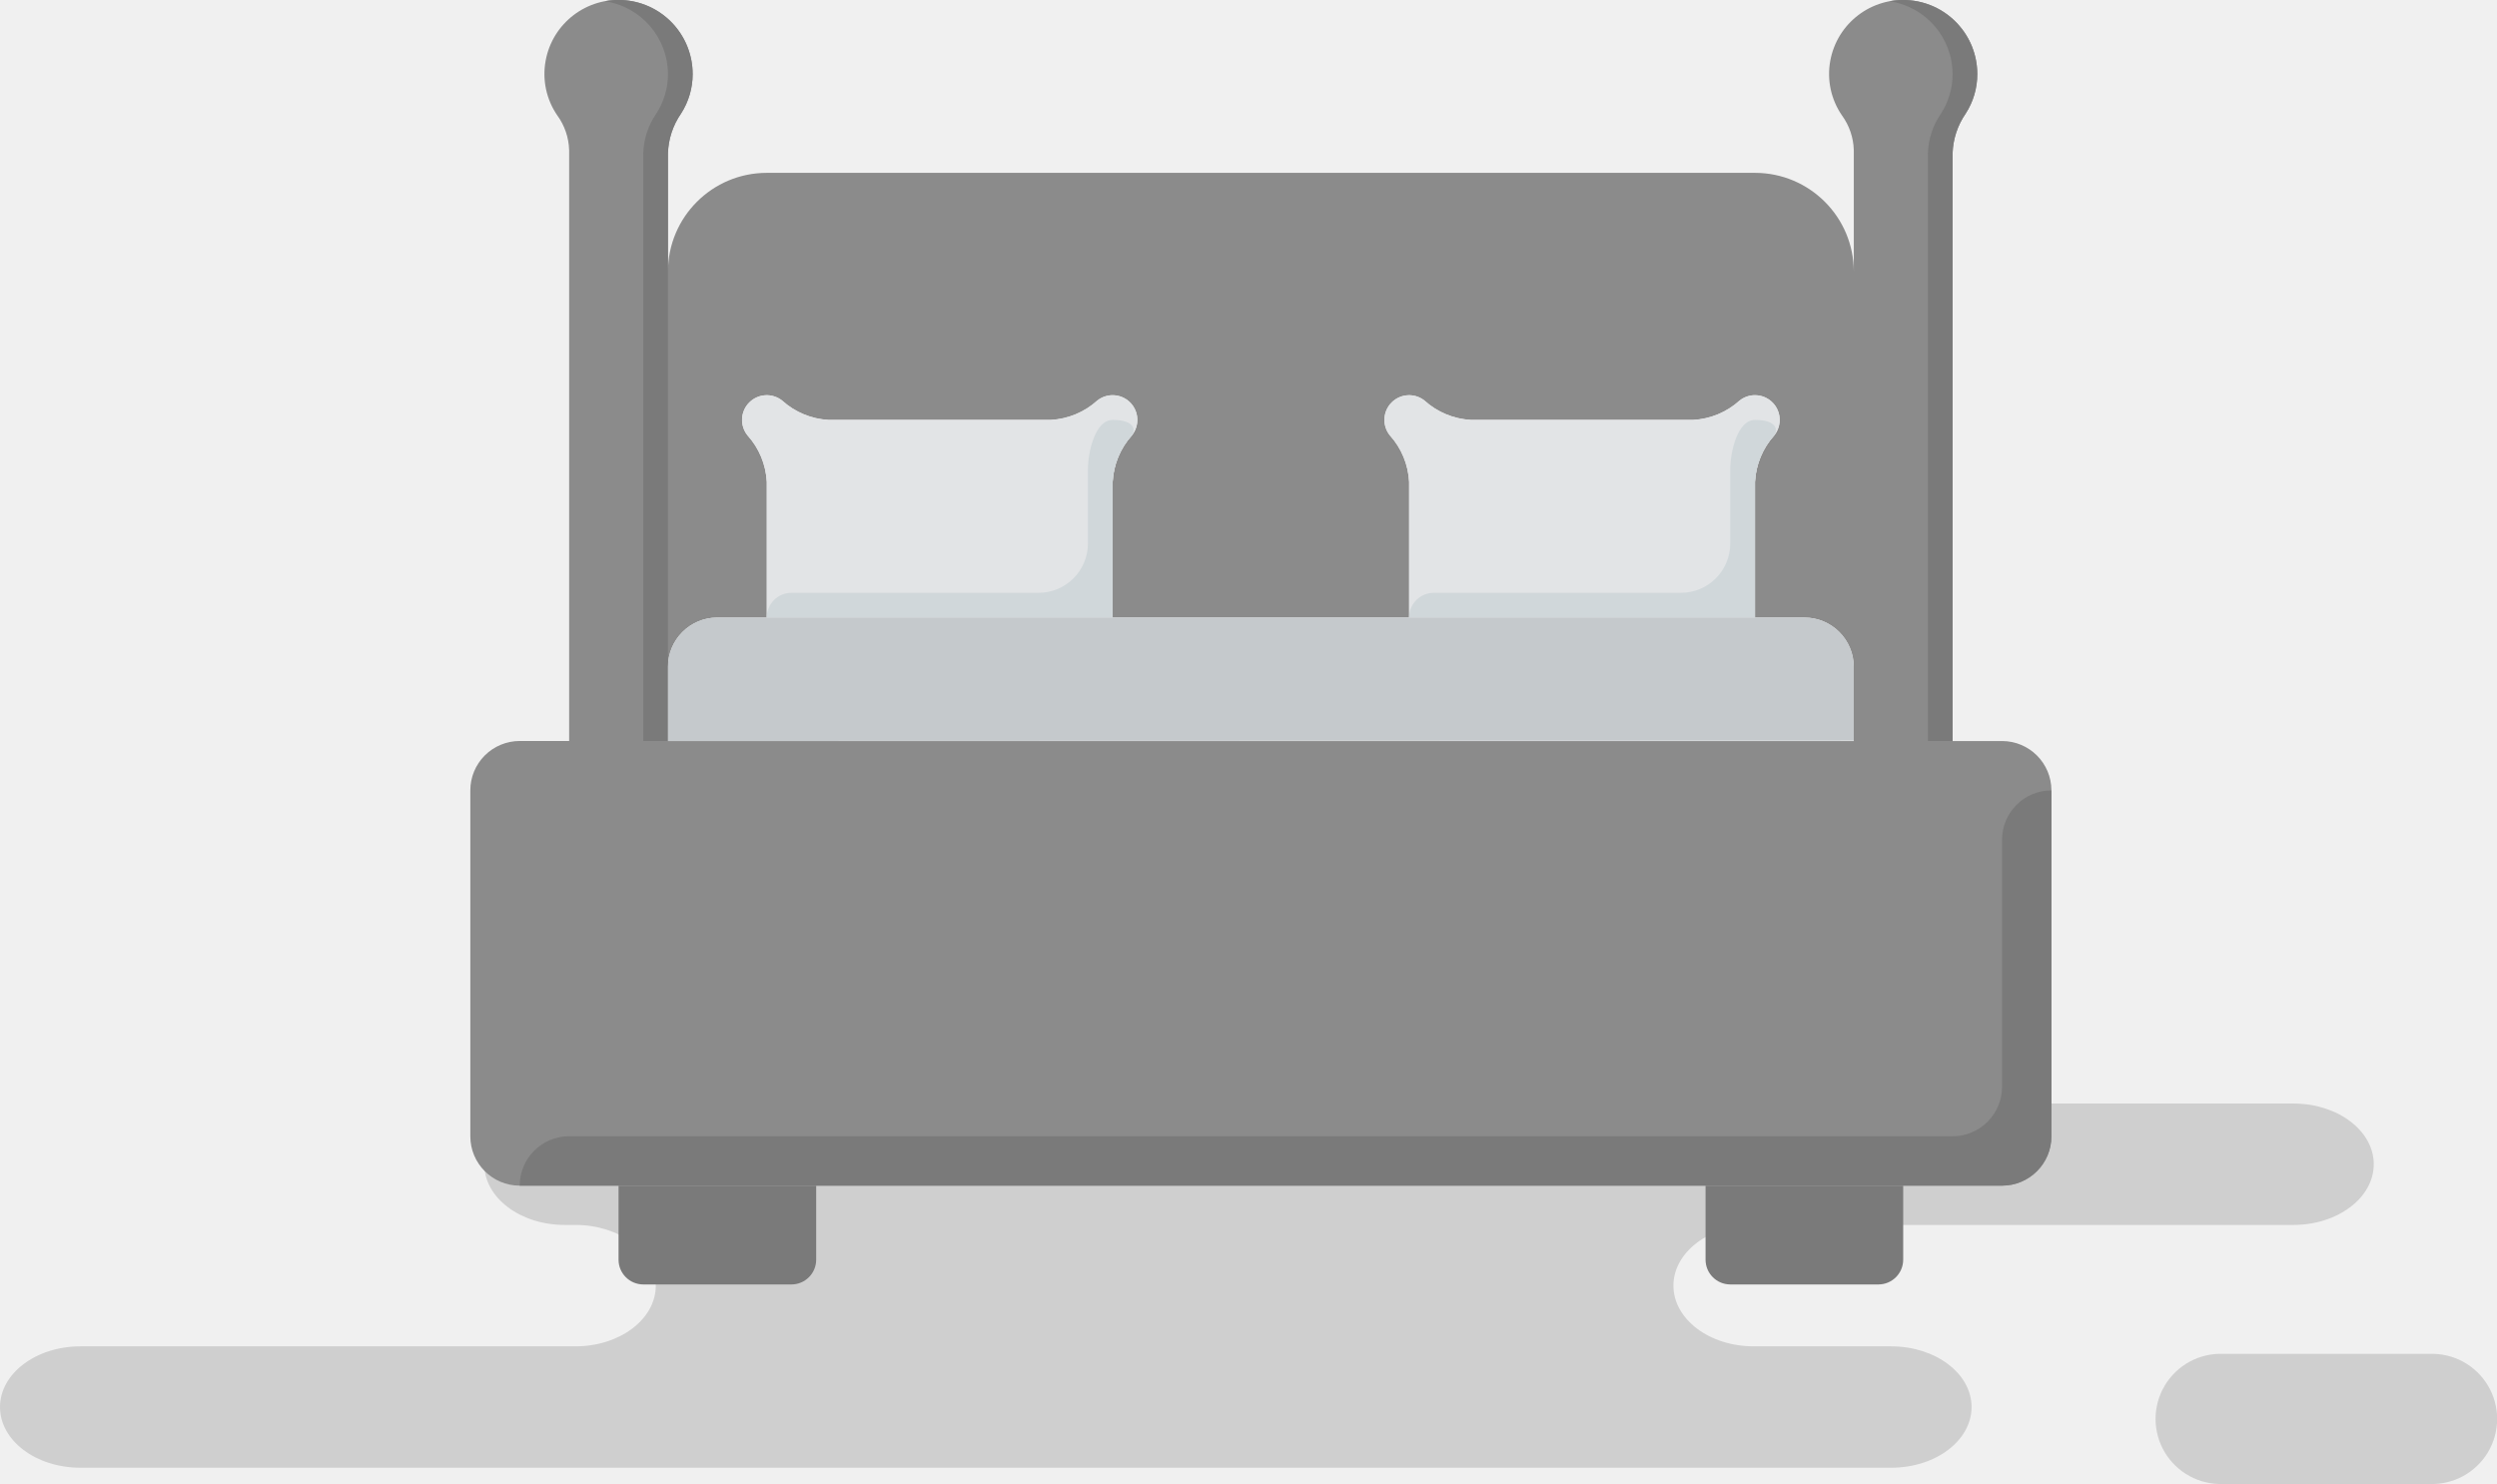
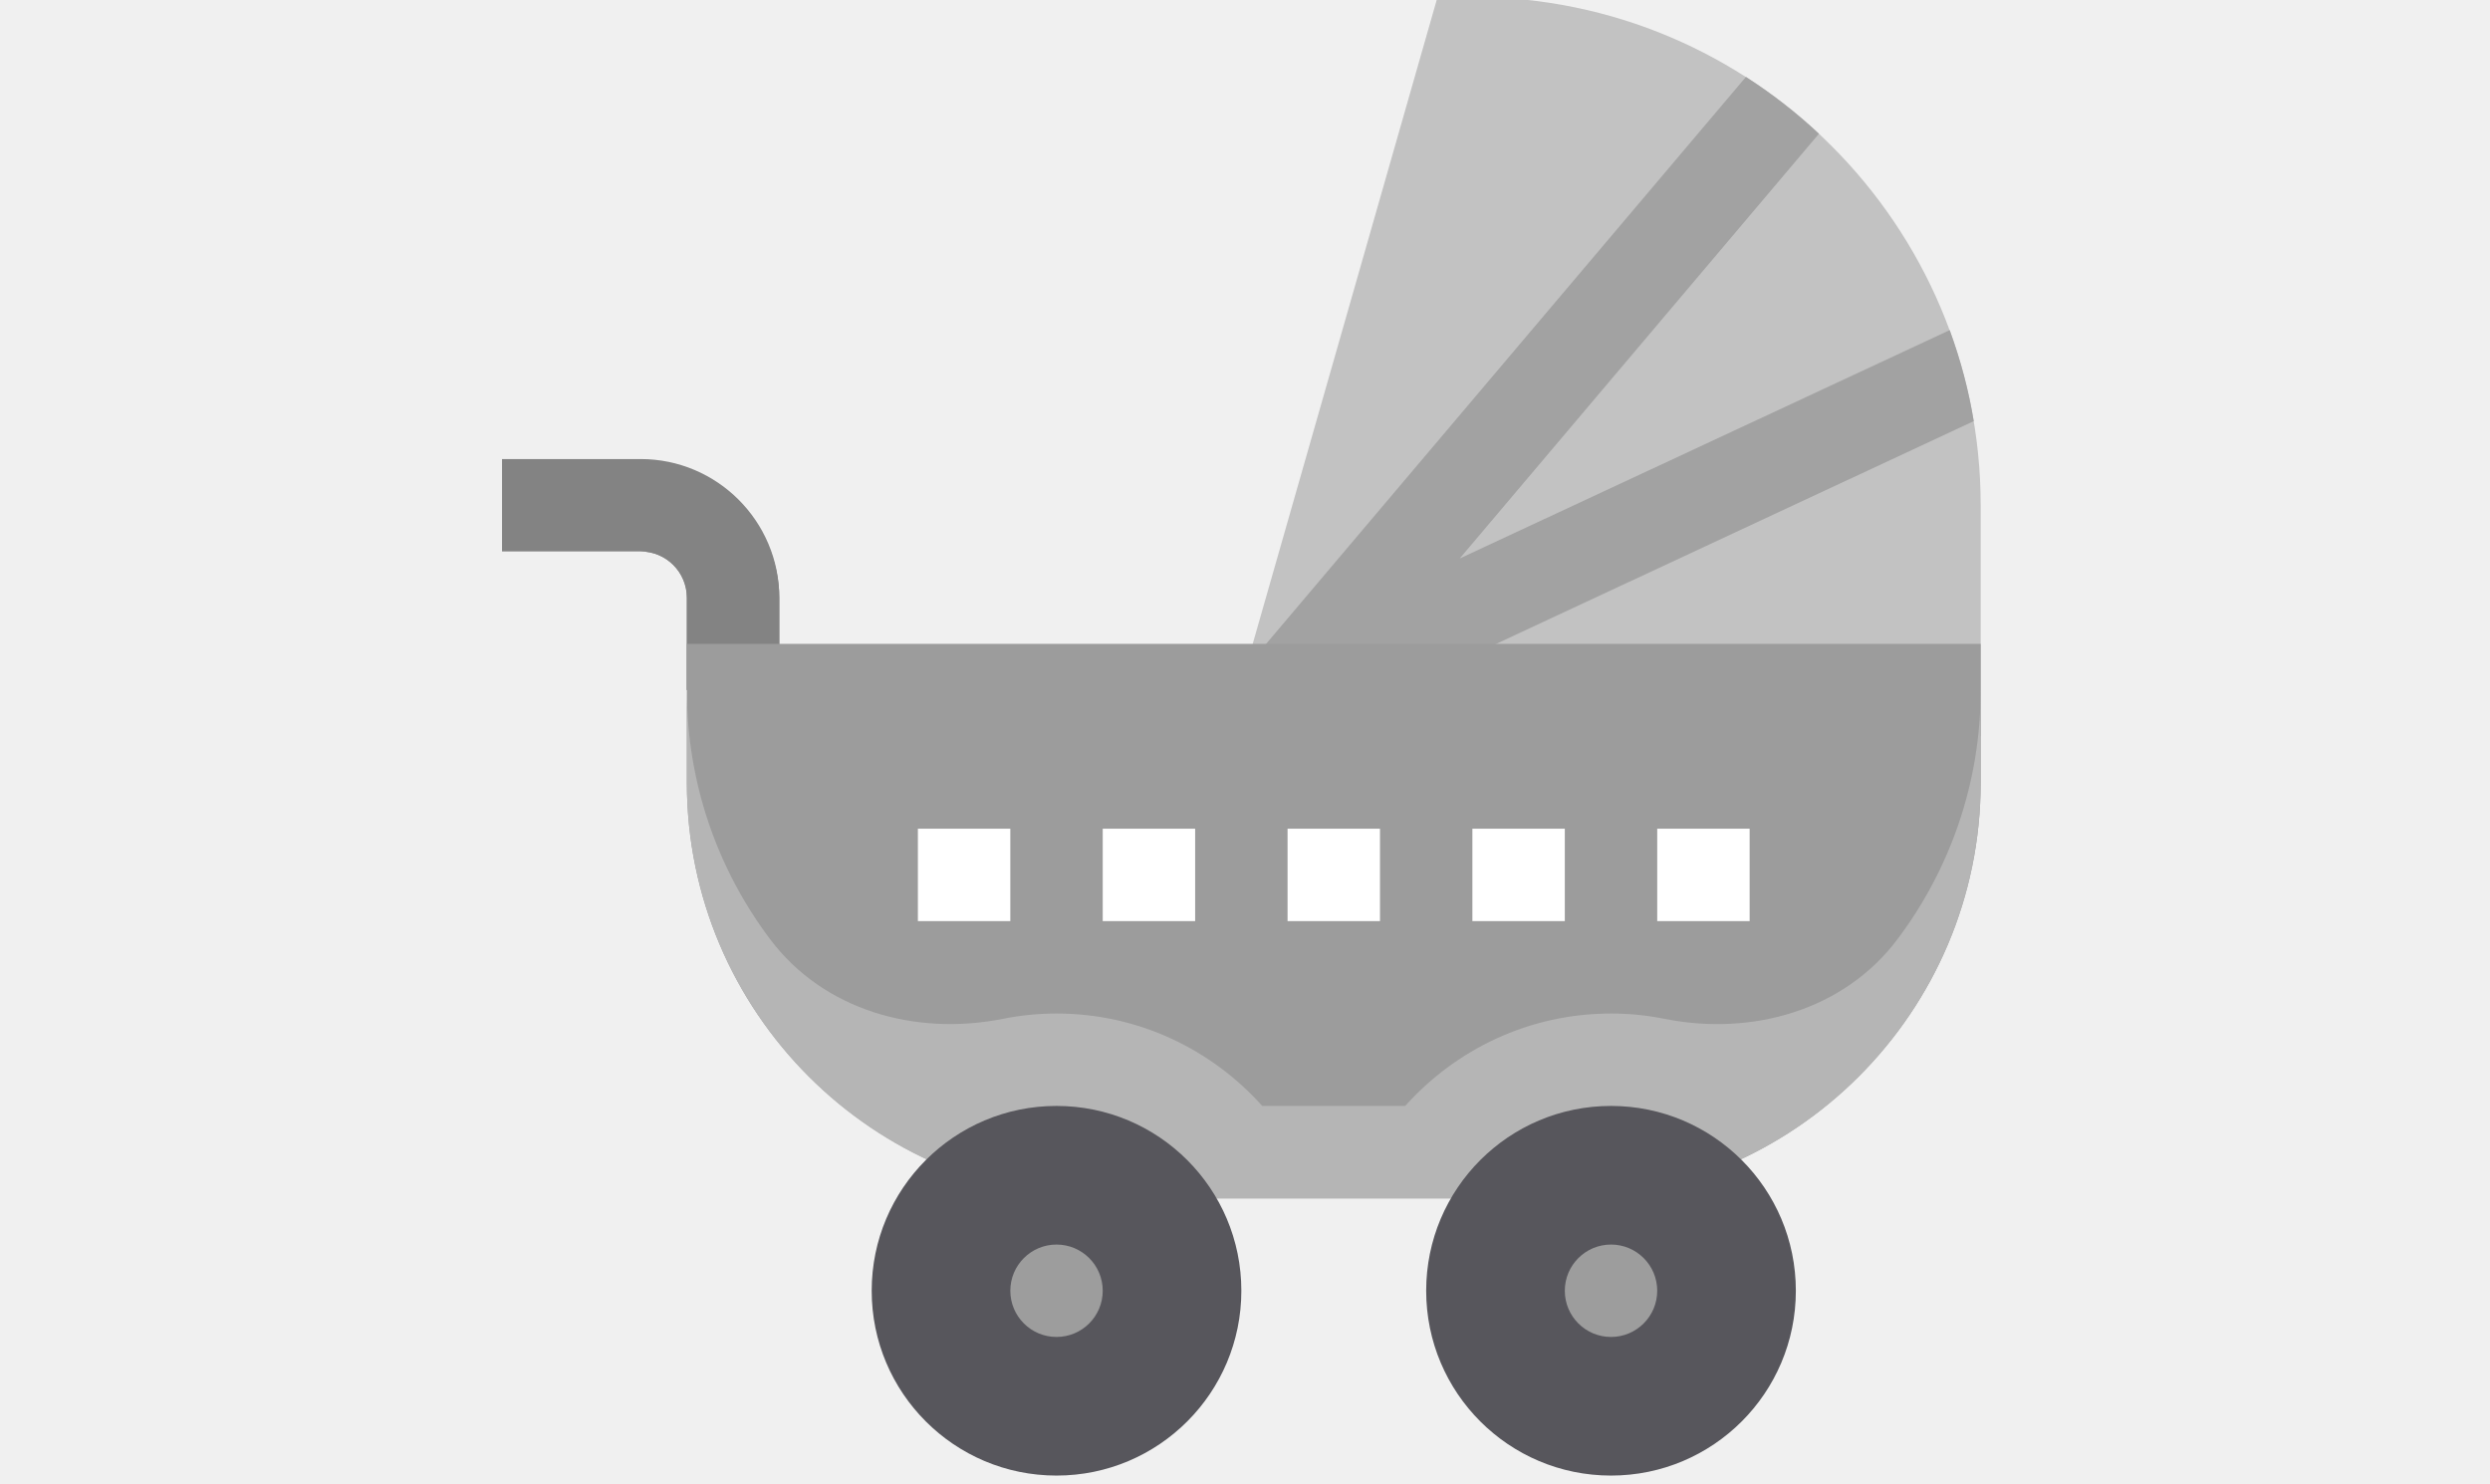
- <svg xmlns="http://www.w3.org/2000/svg" width="197.41" height="117.339" viewBox="0 0 197.41 117.339">
-   <g transform="translate(-860.817 -497)">
-     <g transform="translate(1078 413.556)">
-       <path d="M82.665,173.7H64.46c-3.51,0-6.356,2.149-6.356,4.8s2.846,4.8,6.356,4.8h.847c3.511,0,6.356,2.149,6.356,4.8s-2.845,4.8-6.356,4.8H26.172c-3.51,0-6.355,2.149-6.355,4.8s2.845,4.8,6.355,4.8h143.16c3.51,0,6.355-2.15,6.355-4.8s-2.845-4.8-6.355-4.8H158.471c-3.511,0-6.356-2.15-6.356-4.8s2.845-4.8,6.356-4.8h42.658c3.51,0,6.355-2.15,6.355-4.8s-2.845-4.8-6.355-4.8H82.665Z" transform="translate(-237 -3)" fill="#cfcfcf" />
-       <path d="M195.571,203.783a5.148,5.148,0,1,1,0-10.289H211.9a5.148,5.148,0,1,1,0,10.289Z" transform="translate(-237 -3)" fill="#cfcfcf" />
-     </g>
-     <g transform="translate(898 449)">
-       <path d="M121.094,106.594h-3.906V60.112a5.825,5.825,0,0,1,1.034-3.13,5.751,5.751,0,0,0,.919-3.123,5.86,5.86,0,0,0-11.627-1.041,5.782,5.782,0,0,0,.921,4.3,4.9,4.9,0,0,1,.941,2.749v9.613a7.813,7.813,0,0,0-7.812-7.812H23.438a7.813,7.813,0,0,0-7.812,7.812V60.112a5.825,5.825,0,0,1,1.034-3.13,5.751,5.751,0,0,0,.919-3.123A5.86,5.86,0,0,0,5.951,52.819a5.782,5.782,0,0,0,.921,4.3,4.9,4.9,0,0,1,.941,2.749v46.722H3.906A3.906,3.906,0,0,0,0,110.5v27.344a3.906,3.906,0,0,0,3.906,3.906H121.094A3.906,3.906,0,0,0,125,137.844V110.5A3.906,3.906,0,0,0,121.094,106.594Zm-11.719,0H15.625v-5.859a3.906,3.906,0,0,1,3.906-3.906h3.906V86.1a5.929,5.929,0,0,0-1.522-3.673,1.953,1.953,0,0,1,2.746-2.746A5.93,5.93,0,0,0,28.335,81.2H45.884a5.93,5.93,0,0,0,3.673-1.522A1.953,1.953,0,0,1,52.3,82.427,5.929,5.929,0,0,0,50.781,86.1V96.828H74.219V86.1A5.929,5.929,0,0,0,72.7,82.427a1.953,1.953,0,0,1,2.746-2.746A5.93,5.93,0,0,0,79.116,81.2H96.665a5.93,5.93,0,0,0,3.673-1.522,1.953,1.953,0,0,1,2.746,2.746,5.929,5.929,0,0,0-1.522,3.673V96.828h3.906a3.906,3.906,0,0,1,3.906,3.906v5.859Z" transform="translate(0 0)" fill="#8b8b8b" />
-       <path d="M43.592,48.091l-.032.008a5.836,5.836,0,0,1,4.99,5.76,5.751,5.751,0,0,1-.919,3.123,5.825,5.825,0,0,0-1.034,3.13v46.481H48.55V60.112a5.825,5.825,0,0,1,1.034-3.13,5.751,5.751,0,0,0,.919-3.123A5.864,5.864,0,0,0,43.592,48.091Z" transform="translate(-32.925 0)" fill="#7a7a7a" />
-       <path d="M459.592,48.091l-.032.008a5.836,5.836,0,0,1,4.99,5.76,5.751,5.751,0,0,1-.919,3.123,5.825,5.825,0,0,0-1.034,3.13v46.481h1.953V60.112a5.825,5.825,0,0,1,1.034-3.13,5.751,5.751,0,0,0,.919-3.123A5.864,5.864,0,0,0,459.592,48.091Z" transform="translate(-347.363 0)" fill="#7a7a7a" />
-       <path d="M133.188,307.906v19.531a3.906,3.906,0,0,1-3.906,3.906H19.906A3.906,3.906,0,0,0,16,335.25H133.188a3.906,3.906,0,0,0,3.906-3.906V304h0A3.906,3.906,0,0,0,133.188,307.906Z" transform="translate(-12.094 -193.5)" fill="#7a7a7a" />
-       <path d="M117.3,176a1.944,1.944,0,0,0-1.224.431,5.93,5.93,0,0,1-3.673,1.522H94.851a5.93,5.93,0,0,1-3.673-1.522,1.953,1.953,0,0,0-2.746,2.746,5.93,5.93,0,0,1,1.522,3.673v10.727H117.3V182.851a5.928,5.928,0,0,1,1.522-3.673A1.953,1.953,0,0,0,117.3,176Z" transform="translate(-66.516 -96.75)" fill="#e2e4e6" />
-       <path d="M325.3,176a1.944,1.944,0,0,0-1.224.431,5.93,5.93,0,0,1-3.673,1.522H302.851a5.93,5.93,0,0,1-3.673-1.522,1.953,1.953,0,0,0-2.746,2.746,5.93,5.93,0,0,1,1.522,3.673v10.727H325.3V182.851a5.928,5.928,0,0,1,1.522-3.673A1.953,1.953,0,0,0,325.3,176Z" transform="translate(-223.734 -96.75)" fill="#e2e4e6" />
-       <path d="M331.344,184c-1.378,0-1.953,2.528-1.953,3.906v5.859a3.906,3.906,0,0,1-3.906,3.906H305.953A1.953,1.953,0,0,0,304,199.625h27.344V188.9a5.93,5.93,0,0,1,1.522-3.673C333.135,184.889,333.179,184,331.344,184Z" transform="translate(-229.781 -102.797)" fill="#d0d7da" />
-       <path d="M123.344,184c-1.378,0-1.953,2.528-1.953,3.906v5.859a3.906,3.906,0,0,1-3.906,3.906H97.953A1.953,1.953,0,0,0,96,199.625h27.344V188.9a5.93,5.93,0,0,1,1.522-3.673C125.135,184.889,125.179,184,123.344,184Z" transform="translate(-72.563 -102.797)" fill="#d0d7da" />
-       <path d="M157.75,257.734v-5.828A3.906,3.906,0,0,0,153.844,248H67.906A3.906,3.906,0,0,0,64,251.906v5.859Z" transform="translate(-48.375 -151.172)" fill="#c5c9cc" />
-       <path d="M48,437.859a1.959,1.959,0,0,0,1.953,1.953H61.672a1.959,1.959,0,0,0,1.953-1.953V432H48Z" transform="translate(-36.281 -290.25)" fill="#7a7a7a" />
-       <path d="M400,437.859a1.959,1.959,0,0,0,1.953,1.953h11.719a1.959,1.959,0,0,0,1.953-1.953V432H400Z" transform="translate(-302.344 -290.25)" fill="#7a7a7a" />
+ <svg xmlns="http://www.w3.org/2000/svg" width="100%" height="100%" viewBox="0 0 198 118" version="1.1" xml:space="preserve" style="fill-rule:evenodd;clip-rule:evenodd;stroke-linejoin:round;stroke-miterlimit:1.414;">
+   <g transform="matrix(1,0,0,1,-860.817,-497)">
+     <g id="stroller" transform="matrix(0.971729,0,0,0.971729,959.527,555.549)">
+       <g transform="matrix(1,0,0,1,-60.5,-60.5)">
+         <clipPath id="_clip1">
+           <rect x="0" y="0" width="121" height="121" />
+         </clipPath>
+         <g clip-path="url(#_clip1)">
+           <path d="M121,60.5L59.268,60.5L76.556,0L79.406,0C102.339,0 121,18.661 121,41.594L121,60.5Z" style="fill:rgb(194,194,194);fill-rule:nonzero;" />
+           <path d="M118.467,27.263L78.37,45.95L107.765,11.192C105.913,9.453 103.908,7.903 101.791,6.542L61.407,54.261L64.281,56.719L65.869,60.159L120.433,34.712C120.017,32.141 119.336,29.645 118.467,27.263Z" style="fill:rgb(162,162,162);fill-rule:nonzero;" />
+           <path d="M22.688,56.719L15.125,56.719L15.125,49.156C15.125,47.069 13.431,45.375 11.344,45.375L0,45.375L0,37.813L11.344,37.813C17.598,37.813 22.688,42.902 22.688,49.156L22.688,56.719Z" style="fill:rgb(131,131,131);fill-rule:nonzero;" />
+           <path d="M15.125,49.156L15.125,56.719L22.688,56.719L22.688,49.156C22.688,47.825 22.415,46.562 21.991,45.375L11.344,45.375C13.431,45.375 15.125,47.069 15.125,49.156Z" style="fill:rgb(131,131,131);fill-rule:nonzero;" />
+           <path d="M86.969,98.313L49.156,98.313C30.39,98.313 15.125,83.047 15.125,64.281L15.125,52.938L121,52.938L121,64.281C121,83.047 105.735,98.313 86.969,98.313Z" style="fill:rgb(156,156,156);fill-rule:nonzero;" />
+           <rect x="34.031" y="68.063" width="7.563" height="7.563" style="fill:white;fill-rule:nonzero;" />
+           <rect x="49.156" y="68.063" width="7.563" height="7.563" style="fill:white;fill-rule:nonzero;" />
+           <rect x="64.281" y="68.063" width="7.563" height="7.563" style="fill:white;fill-rule:nonzero;" />
+           <rect x="79.406" y="68.063" width="7.563" height="7.563" style="fill:white;fill-rule:nonzero;" />
+           <rect x="94.531" y="68.063" width="7.563" height="7.563" style="fill:white;fill-rule:nonzero;" />
+           <path d="M114.194,77.104C109.804,82.946 102.272,85.055 95.106,83.619C93.696,83.335 92.24,83.188 90.75,83.188C84.057,83.188 78.06,86.121 73.908,90.75L62.209,90.75C58.061,86.121 52.064,83.188 45.375,83.188C43.878,83.188 42.418,83.335 41.008,83.619C33.846,85.051 26.317,82.938 21.931,77.099C17.658,71.416 15.125,64.361 15.125,56.719L15.125,64.281C15.125,83.078 30.36,98.313 49.156,98.313L86.969,98.313C105.765,98.313 121,83.078 121,64.281L121,56.719C121,64.361 118.467,71.42 114.194,77.104Z" style="fill:rgb(181,181,181);fill-rule:nonzero;" />
+           <path d="M105.875,105.875C105.875,114.229 99.104,121 90.75,121C82.396,121 75.625,114.229 75.625,105.875C75.625,97.521 82.396,90.75 90.75,90.75C99.104,90.75 105.875,97.521 105.875,105.875Z" style="fill:rgb(87,86,92);fill-rule:nonzero;" />
+           <path d="M60.5,105.875C60.5,114.229 53.729,121 45.375,121C37.021,121 30.25,114.229 30.25,105.875C30.25,97.521 37.021,90.75 45.375,90.75C53.729,90.75 60.5,97.521 60.5,105.875Z" style="fill:rgb(87,86,92);fill-rule:nonzero;" />
+           <path d="M94.531,105.875C94.531,107.963 92.838,109.656 90.75,109.656C88.662,109.656 86.969,107.963 86.969,105.875C86.969,103.787 88.662,102.094 90.75,102.094C92.838,102.094 94.531,103.787 94.531,105.875Z" style="fill:rgb(157,157,157);fill-rule:nonzero;" />
+           <path d="M49.156,105.875C49.156,107.963 47.463,109.656 45.375,109.656C43.287,109.656 41.594,107.963 41.594,105.875C41.594,103.787 43.287,102.094 45.375,102.094C47.463,102.094 49.156,103.787 49.156,105.875Z" style="fill:rgb(157,157,157);fill-rule:nonzero;" />
+         </g>
+       </g>
    </g>
  </g>
</svg>
